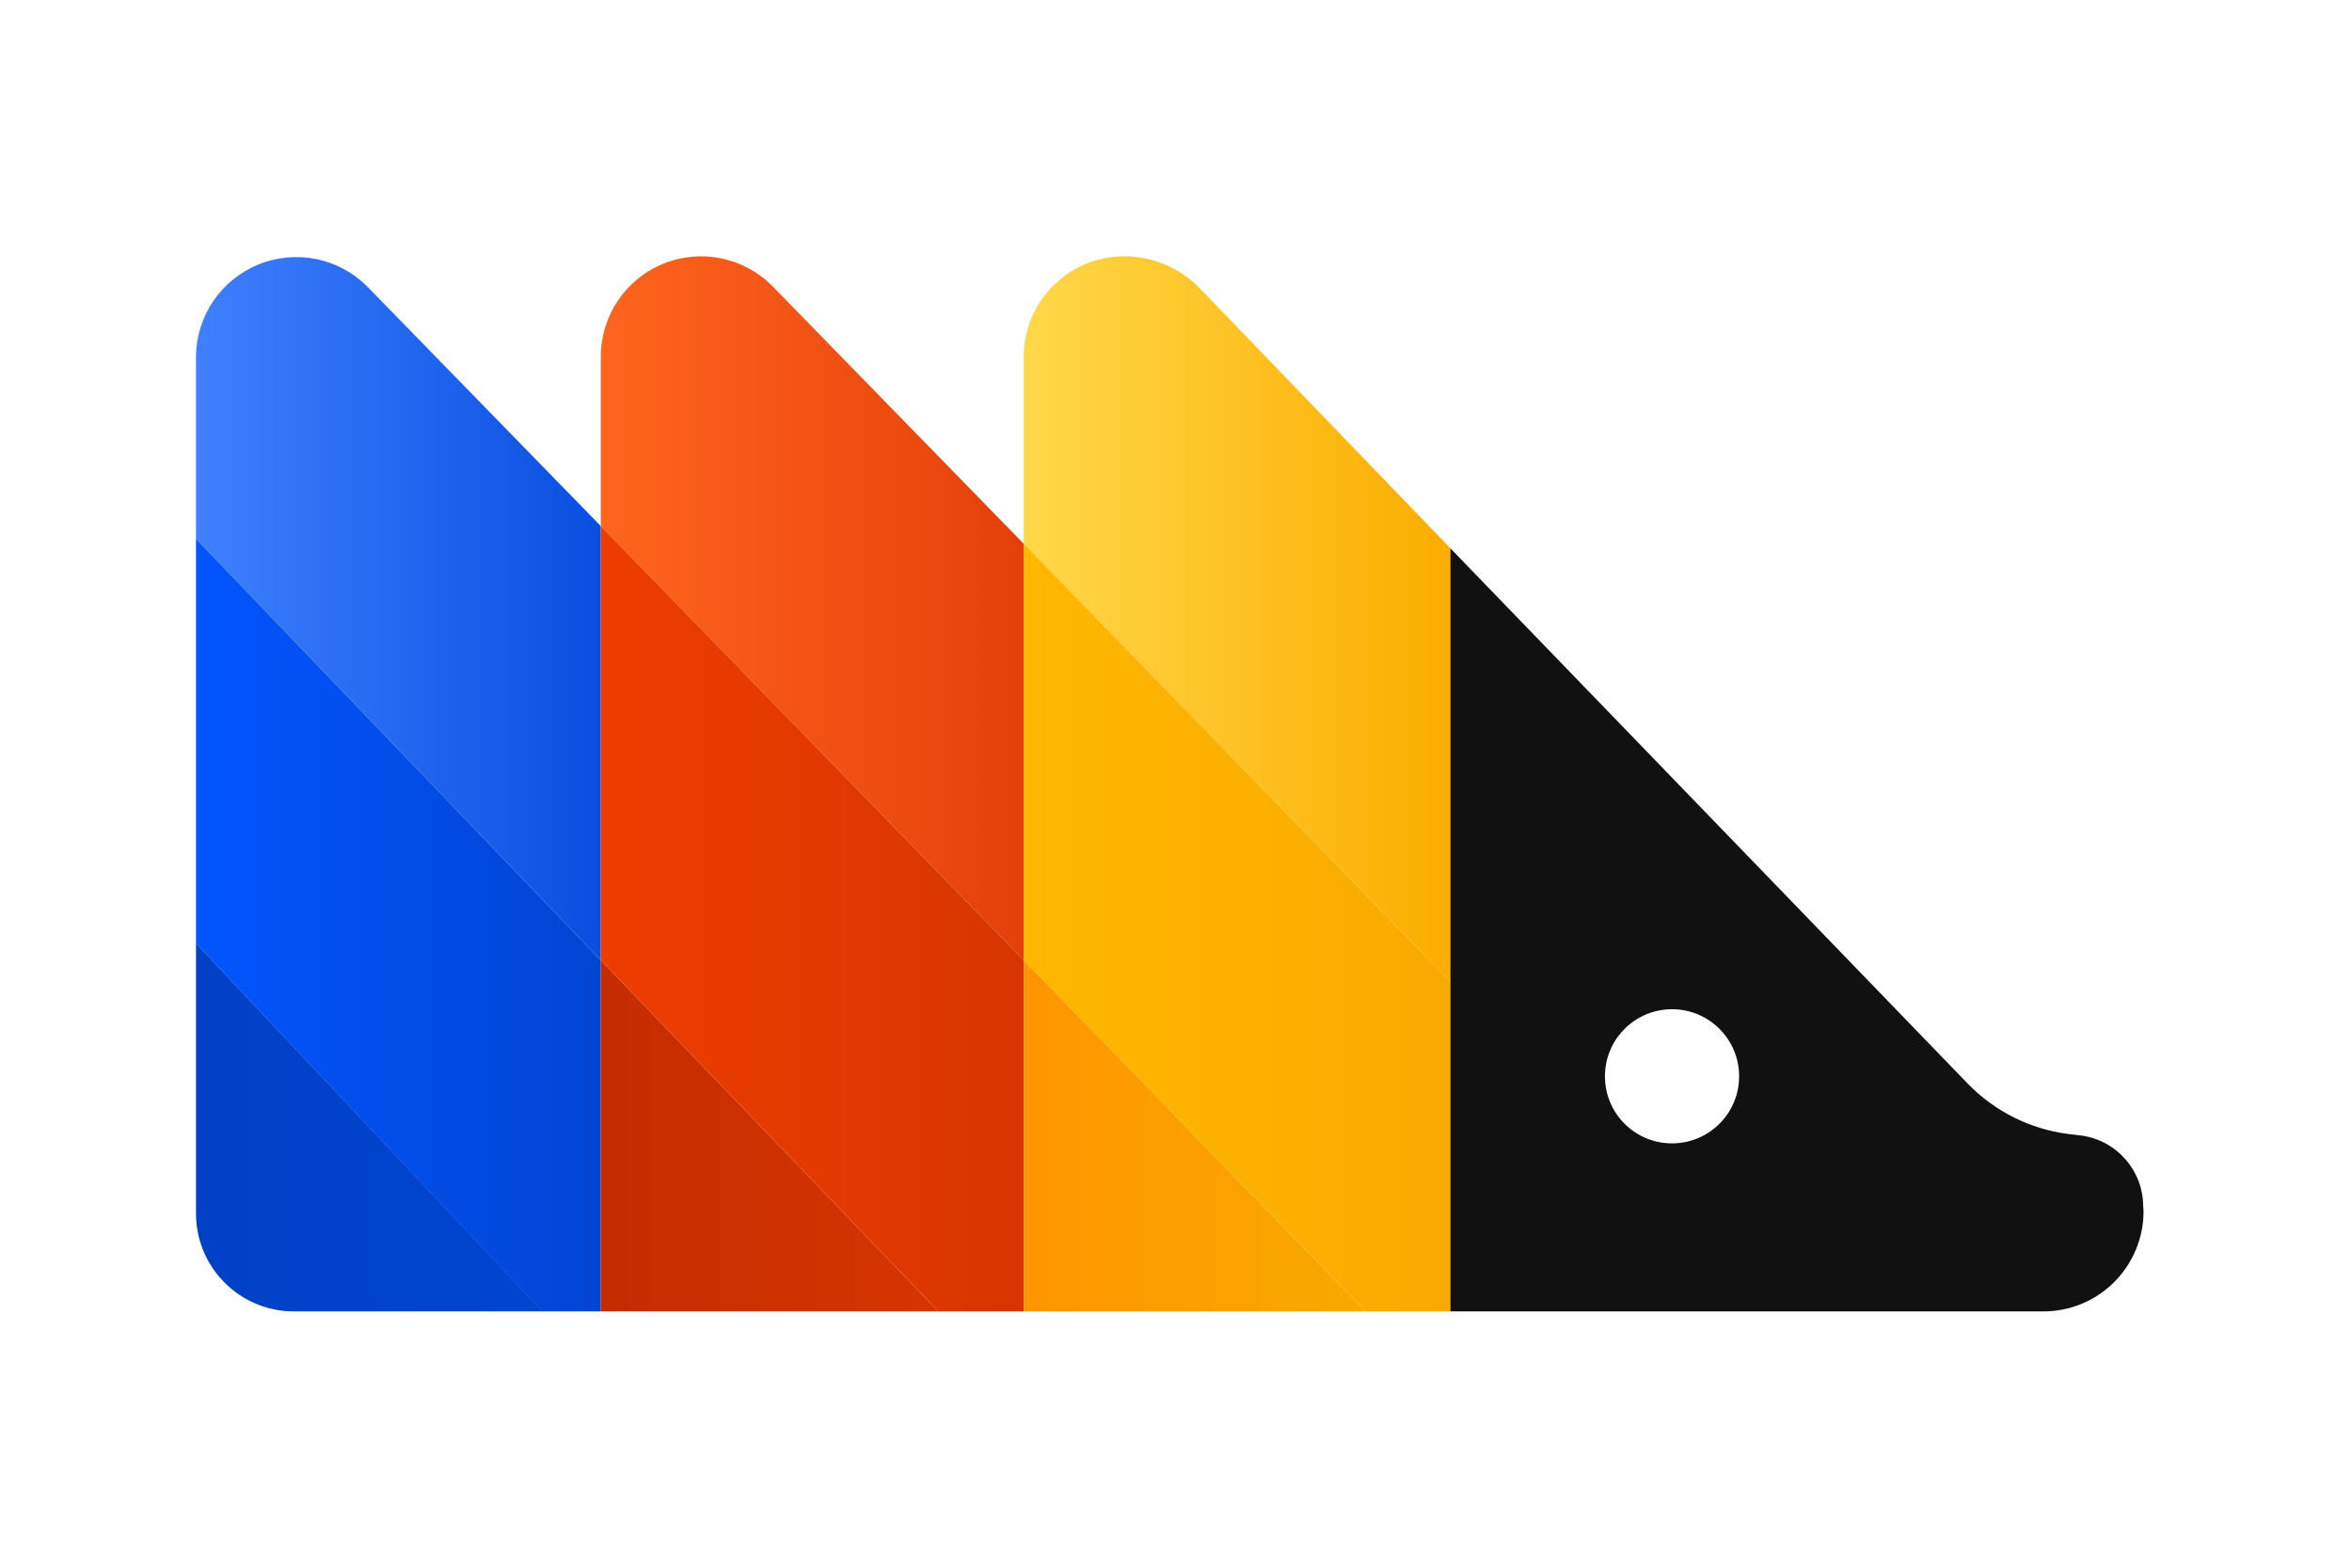
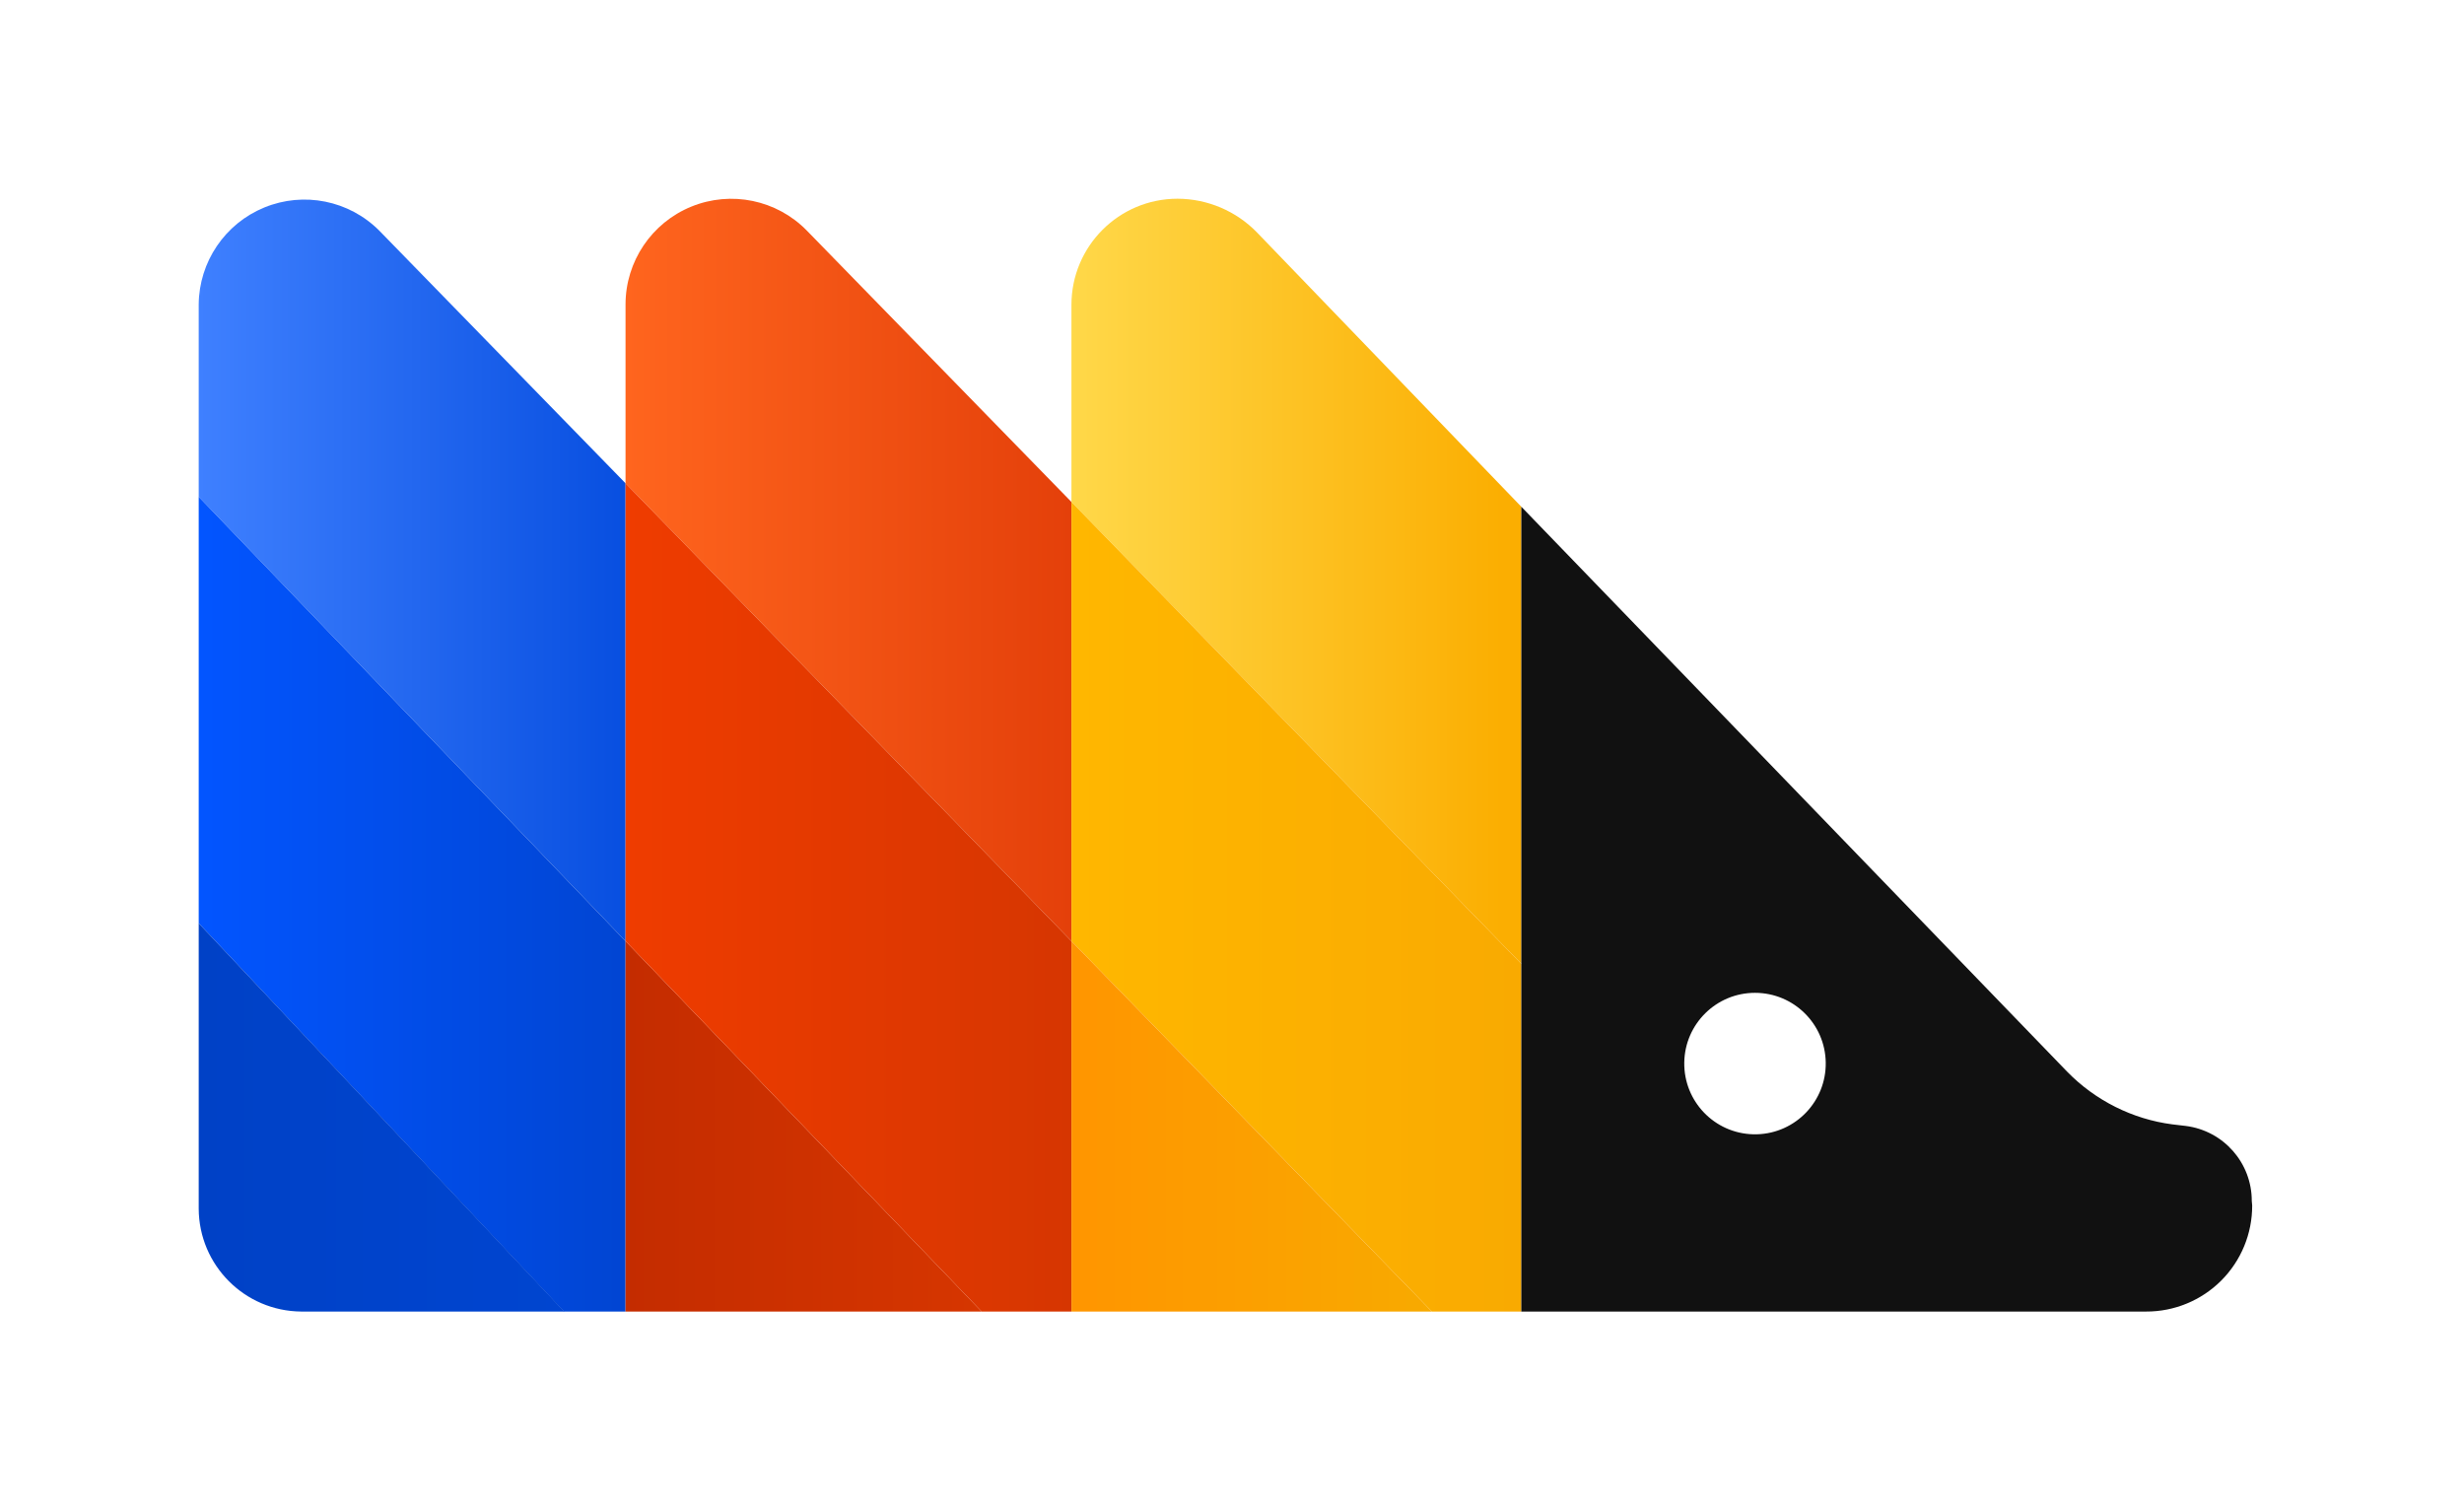
- <svg xmlns="http://www.w3.org/2000/svg" width="60" height="40" viewBox="0 0 60 40">
-   <svg viewBox="0 0 52 28" x="5" y="5" width="50" height="30">
+ <svg xmlns="http://www.w3.org/2000/svg" width="62" height="38" viewBox="0 0 62 38">
+   <svg viewBox="0 0 52 28" x="5" y="5" width="52" height="28">
    <path fill="url(#logo-jump-p6)" d="M10.74 7.16 4.54.8A2.66 2.66 0 0 0 0 2.66V7.5l10.74 11.18z" />
    <path fill="url(#logo-jump-p7)" d="M9.19 28h1.55v-9.32L0 7.5v10.73z" />
    <path fill="url(#logo-jump-p8)" d="M0 25.41A2.6 2.6 0 0 0 2.58 28H9.2L0 18.23z" />
    <path fill="url(#logo-jump-p3)" d="M10.74 2.66v4.5l11.22 11.52V7.63L15.3.8a2.66 2.66 0 0 0-4.56 1.86" />
    <path fill="url(#logo-jump-p4)" d="M10.74 28h8.96l-8.96-9.32z" />
    <path fill="url(#logo-jump-p5)" d="M10.74 7.16v11.52L19.7 28h2.26v-9.32z" />
    <path fill="url(#logo-jump-p0)" d="M21.96 2.67v4.96l11.3 11.6h.02V7.75L26.63.85a2.8 2.8 0 0 0-2-.85 2.67 2.67 0 0 0-2.67 2.67" />
    <path fill="url(#logo-jump-p1)" d="M21.96 7.63v11.05L31.03 28h2.25v-8.75z" />
    <path fill="url(#logo-jump-p2)" d="M21.96 28h9.07l-9.07-9.32z" />
    <path fill="#111" d="M51.66 25.22A1.9 1.9 0 0 0 50 23.33l-.34-.04c-1-.13-1.94-.6-2.65-1.33L33.28 7.75V28H49a2.66 2.66 0 0 0 2.67-2.67zM39.2 23.54h-.09a1.78 1.78 0 1 1 .1 0" />
    <defs>
      <linearGradient id="logo-jump-p0" x1="21.96" x2="33.28" y1="9.62" y2="9.62" gradientUnits="userSpaceOnUse">
        <stop stop-color="#ffd849" />
        <stop offset=".96" stop-color="#fbae01" />
      </linearGradient>
      <linearGradient id="logo-jump-p1" x1="21.96" x2="33.28" y1="17.81" y2="17.81" gradientUnits="userSpaceOnUse">
        <stop stop-color="#ffb700" />
        <stop offset="1" stop-color="#f9aa01" />
      </linearGradient>
      <linearGradient id="logo-jump-p2" x1="21.96" x2="31.03" y1="23.34" y2="23.34" gradientUnits="userSpaceOnUse">
        <stop stop-color="#ff9500" />
        <stop offset="1" stop-color="#f8aa00" />
      </linearGradient>
      <linearGradient id="logo-jump-p3" x1="10.74" x2="21.96" y1="9.34" y2="9.34" gradientUnits="userSpaceOnUse">
        <stop stop-color="#ff651e" />
        <stop offset="1" stop-color="#e4400a" />
      </linearGradient>
      <linearGradient id="logo-jump-p4" x1="10.74" x2="19.7" y1="23.34" y2="23.34" gradientUnits="userSpaceOnUse">
        <stop stop-color="#c42c00" />
        <stop offset="1" stop-color="#d63600" />
      </linearGradient>
      <linearGradient id="logo-jump-p5" x1="10.74" x2="21.96" y1="17.58" y2="17.58" gradientUnits="userSpaceOnUse">
        <stop stop-color="#ef3c00" />
        <stop offset="1" stop-color="#d63601" />
      </linearGradient>
      <linearGradient id="logo-jump-p6" x1="0" x2="10.74" y1="9.34" y2="9.34" gradientUnits="userSpaceOnUse">
        <stop stop-color="#3f80ff" />
        <stop offset="1" stop-color="#084fe0" />
      </linearGradient>
      <linearGradient id="logo-jump-p7" x1="0" x2="10.74" y1="17.75" y2="17.75" gradientUnits="userSpaceOnUse">
        <stop stop-color="#0255ff" />
        <stop offset="1" stop-color="#0145d2" />
      </linearGradient>
      <linearGradient id="logo-jump-p8" x1="0" x2="9.19" y1="23.11" y2="23.11" gradientUnits="userSpaceOnUse">
        <stop stop-color="#0041c6" />
        <stop offset="1" stop-color="#0045d0" />
      </linearGradient>
    </defs>
  </svg>
</svg>
